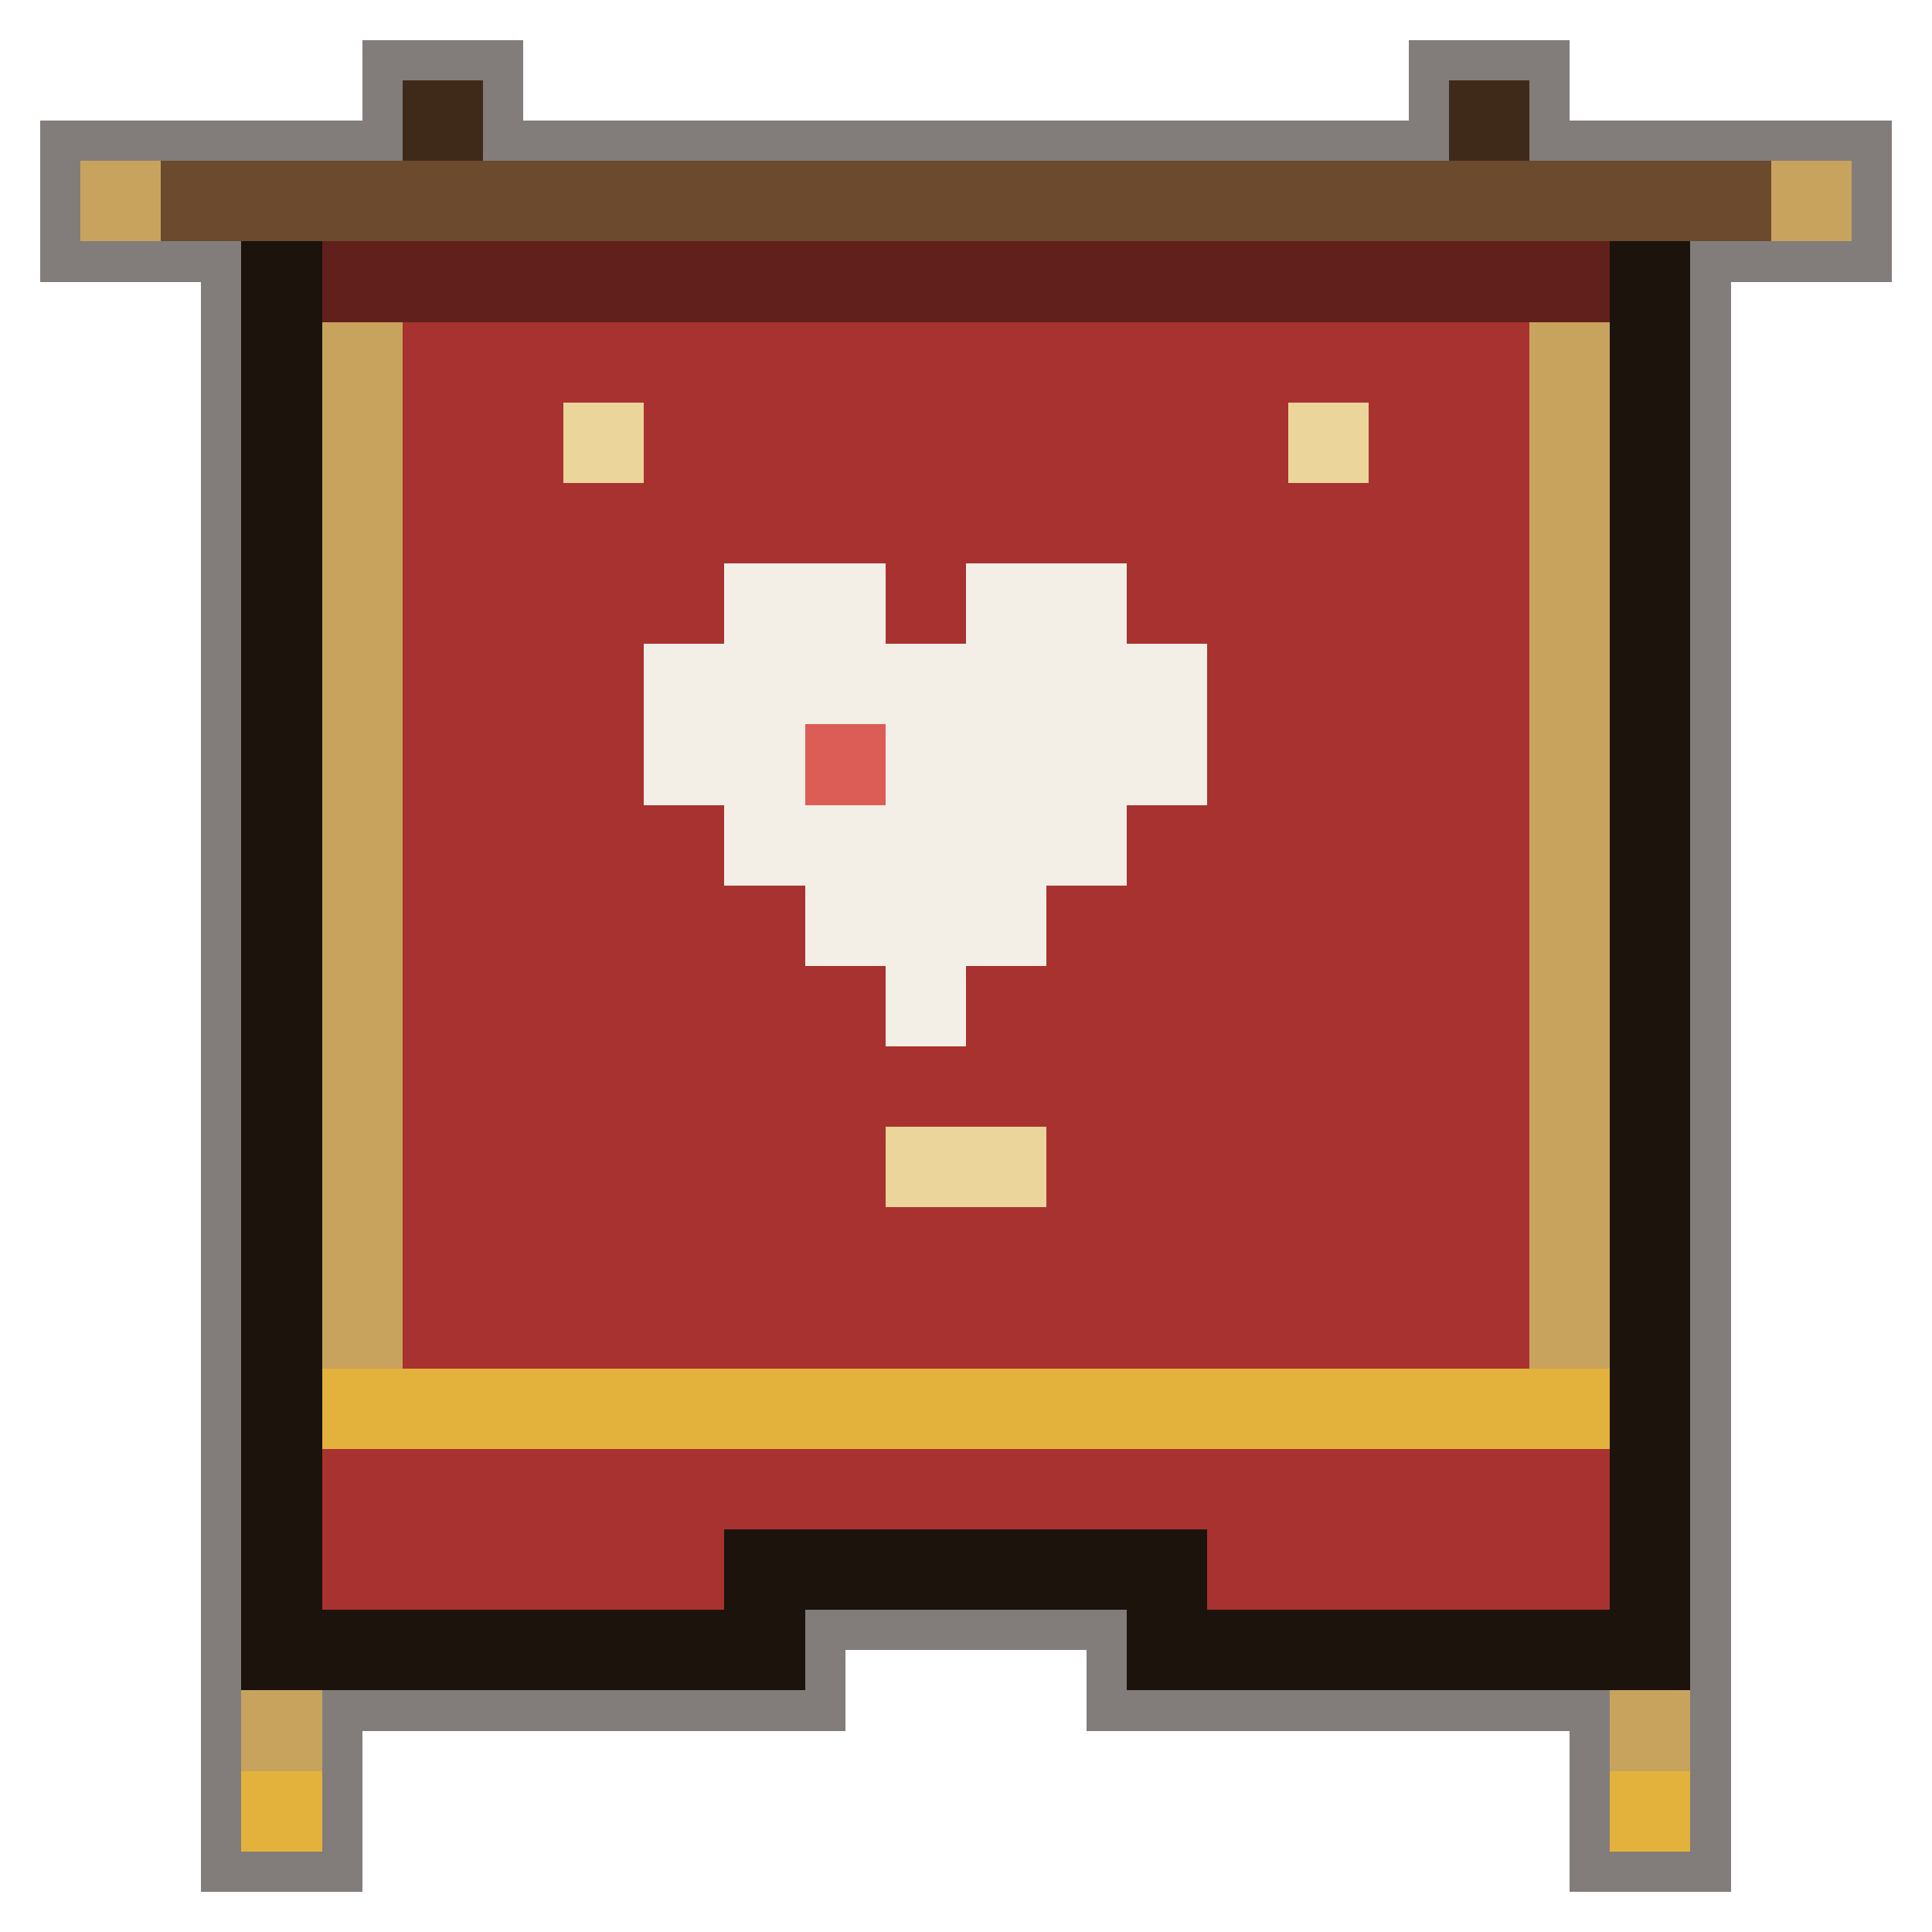
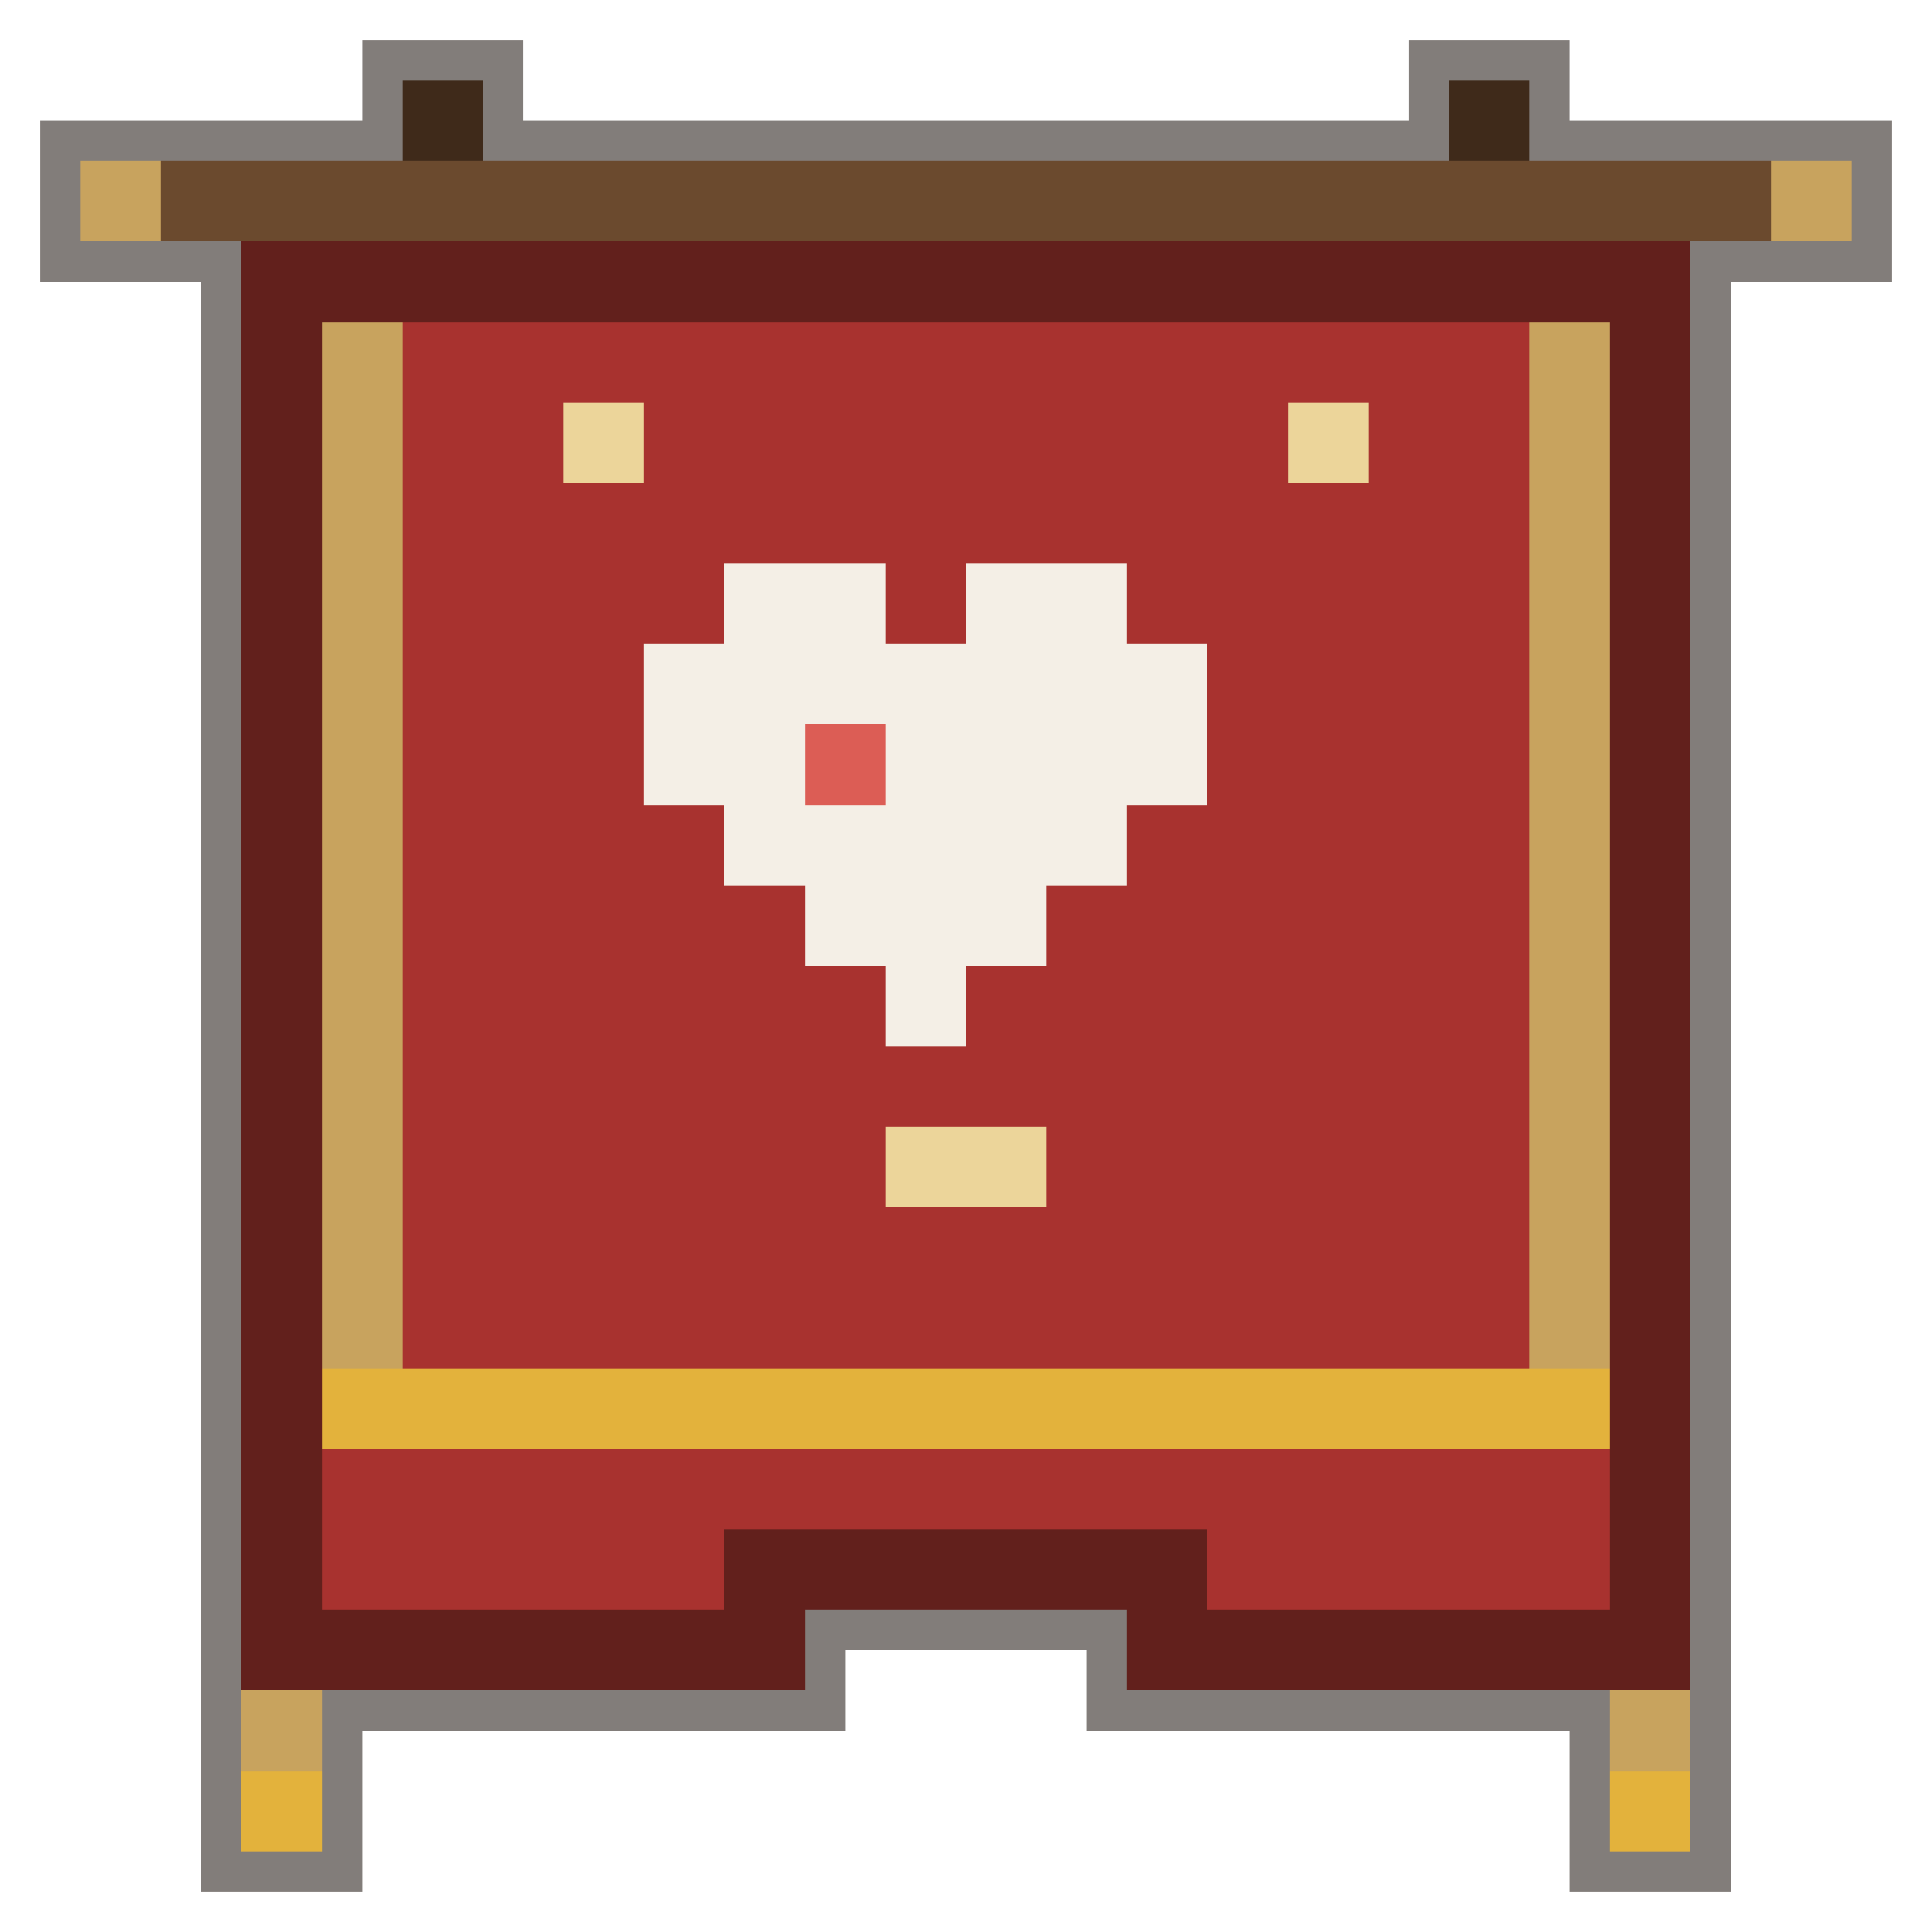
<svg xmlns="http://www.w3.org/2000/svg" viewBox="0 0 48 48" width="96" height="96" shape-rendering="crispEdges">
  <rect x="9" y="1" width="4" height="1" fill="#1b130c" opacity="0.55" />
  <rect x="35" y="1" width="4" height="1" fill="#1b130c" opacity="0.55" />
  <rect x="9" y="2" width="1" height="1" fill="#1b130c" opacity="0.55" />
  <rect x="10" y="2" width="2" height="1" fill="#3f2a1a" />
  <rect x="12" y="2" width="1" height="1" fill="#1b130c" opacity="0.55" />
  <rect x="35" y="2" width="1" height="1" fill="#1b130c" opacity="0.55" />
  <rect x="36" y="2" width="2" height="1" fill="#3f2a1a" />
  <rect x="38" y="2" width="1" height="1" fill="#1b130c" opacity="0.55" />
  <rect x="1" y="3" width="9" height="1" fill="#1b130c" opacity="0.55" />
  <rect x="10" y="3" width="2" height="1" fill="#3f2a1a" />
  <rect x="12" y="3" width="24" height="1" fill="#1b130c" opacity="0.55" />
  <rect x="36" y="3" width="2" height="1" fill="#3f2a1a" />
  <rect x="38" y="3" width="9" height="1" fill="#1b130c" opacity="0.55" />
  <rect x="1" y="4" width="1" height="1" fill="#1b130c" opacity="0.55" />
  <rect x="2" y="4" width="2" height="1" fill="#c8a35e" />
  <rect x="4" y="4" width="40" height="1" fill="#6b4a2e" />
  <rect x="44" y="4" width="2" height="1" fill="#c8a35e" />
  <rect x="46" y="4" width="1" height="1" fill="#1b130c" opacity="0.55" />
  <rect x="1" y="5" width="1" height="1" fill="#1b130c" opacity="0.55" />
  <rect x="2" y="5" width="2" height="1" fill="#c8a35e" />
  <rect x="4" y="5" width="40" height="1" fill="#6b4a2e" />
  <rect x="44" y="5" width="2" height="1" fill="#c8a35e" />
  <rect x="46" y="5" width="1" height="1" fill="#1b130c" opacity="0.55" />
  <rect x="1" y="6" width="5" height="1" fill="#1b130c" opacity="0.55" />
-   <rect x="6" y="6" width="2" height="1" fill="#1b130c" />
-   <rect x="8" y="6" width="32" height="1" fill="#62201c" />
-   <rect x="40" y="6" width="2" height="1" fill="#1b130c" />
+   <rect x="6" y="6" width="36" height="1" fill="#62201c" />
  <rect x="42" y="6" width="5" height="1" fill="#1b130c" opacity="0.55" />
  <rect x="5" y="7" width="1" height="1" fill="#1b130c" opacity="0.55" />
-   <rect x="6" y="7" width="2" height="1" fill="#1b130c" />
-   <rect x="8" y="7" width="32" height="1" fill="#62201c" />
-   <rect x="40" y="7" width="2" height="1" fill="#1b130c" />
+   <rect x="6" y="7" width="36" height="1" fill="#62201c" />
  <rect x="42" y="7" width="1" height="1" fill="#1b130c" opacity="0.55" />
  <rect x="5" y="8" width="1" height="1" fill="#1b130c" opacity="0.55" />
-   <rect x="6" y="8" width="2" height="1" fill="#1b130c" />
+   <rect x="6" y="8" width="2" height="1" fill="#62201c" />
  <rect x="8" y="8" width="2" height="1" fill="#c8a35e" />
  <rect x="10" y="8" width="28" height="1" fill="#a8322f" />
  <rect x="38" y="8" width="2" height="1" fill="#c8a35e" />
-   <rect x="40" y="8" width="2" height="1" fill="#1b130c" />
+   <rect x="40" y="8" width="2" height="1" fill="#62201c" />
  <rect x="42" y="8" width="1" height="1" fill="#1b130c" opacity="0.55" />
  <rect x="5" y="9" width="1" height="1" fill="#1b130c" opacity="0.55" />
-   <rect x="6" y="9" width="2" height="1" fill="#1b130c" />
+   <rect x="6" y="9" width="2" height="1" fill="#62201c" />
  <rect x="8" y="9" width="2" height="1" fill="#c8a35e" />
  <rect x="10" y="9" width="28" height="1" fill="#a8322f" />
  <rect x="38" y="9" width="2" height="1" fill="#c8a35e" />
-   <rect x="40" y="9" width="2" height="1" fill="#1b130c" />
+   <rect x="40" y="9" width="2" height="1" fill="#62201c" />
  <rect x="42" y="9" width="1" height="1" fill="#1b130c" opacity="0.55" />
  <rect x="5" y="10" width="1" height="1" fill="#1b130c" opacity="0.55" />
-   <rect x="6" y="10" width="2" height="1" fill="#1b130c" />
+   <rect x="6" y="10" width="2" height="1" fill="#62201c" />
  <rect x="8" y="10" width="2" height="1" fill="#c8a35e" />
  <rect x="10" y="10" width="4" height="1" fill="#a8322f" />
  <rect x="14" y="10" width="2" height="1" fill="#ecd59a" />
  <rect x="16" y="10" width="16" height="1" fill="#a8322f" />
  <rect x="32" y="10" width="2" height="1" fill="#ecd59a" />
  <rect x="34" y="10" width="4" height="1" fill="#a8322f" />
  <rect x="38" y="10" width="2" height="1" fill="#c8a35e" />
-   <rect x="40" y="10" width="2" height="1" fill="#1b130c" />
+   <rect x="40" y="10" width="2" height="1" fill="#62201c" />
  <rect x="42" y="10" width="1" height="1" fill="#1b130c" opacity="0.55" />
  <rect x="5" y="11" width="1" height="1" fill="#1b130c" opacity="0.55" />
-   <rect x="6" y="11" width="2" height="1" fill="#1b130c" />
+   <rect x="6" y="11" width="2" height="1" fill="#62201c" />
  <rect x="8" y="11" width="2" height="1" fill="#c8a35e" />
  <rect x="10" y="11" width="4" height="1" fill="#a8322f" />
  <rect x="14" y="11" width="2" height="1" fill="#ecd59a" />
  <rect x="16" y="11" width="16" height="1" fill="#a8322f" />
  <rect x="32" y="11" width="2" height="1" fill="#ecd59a" />
  <rect x="34" y="11" width="4" height="1" fill="#a8322f" />
  <rect x="38" y="11" width="2" height="1" fill="#c8a35e" />
-   <rect x="40" y="11" width="2" height="1" fill="#1b130c" />
+   <rect x="40" y="11" width="2" height="1" fill="#62201c" />
  <rect x="42" y="11" width="1" height="1" fill="#1b130c" opacity="0.55" />
  <rect x="5" y="12" width="1" height="1" fill="#1b130c" opacity="0.55" />
-   <rect x="6" y="12" width="2" height="1" fill="#1b130c" />
+   <rect x="6" y="12" width="2" height="1" fill="#62201c" />
  <rect x="8" y="12" width="2" height="1" fill="#c8a35e" />
  <rect x="10" y="12" width="28" height="1" fill="#a8322f" />
  <rect x="38" y="12" width="2" height="1" fill="#c8a35e" />
-   <rect x="40" y="12" width="2" height="1" fill="#1b130c" />
+   <rect x="40" y="12" width="2" height="1" fill="#62201c" />
  <rect x="42" y="12" width="1" height="1" fill="#1b130c" opacity="0.55" />
  <rect x="5" y="13" width="1" height="1" fill="#1b130c" opacity="0.55" />
-   <rect x="6" y="13" width="2" height="1" fill="#1b130c" />
+   <rect x="6" y="13" width="2" height="1" fill="#62201c" />
  <rect x="8" y="13" width="2" height="1" fill="#c8a35e" />
  <rect x="10" y="13" width="28" height="1" fill="#a8322f" />
  <rect x="38" y="13" width="2" height="1" fill="#c8a35e" />
-   <rect x="40" y="13" width="2" height="1" fill="#1b130c" />
+   <rect x="40" y="13" width="2" height="1" fill="#62201c" />
  <rect x="42" y="13" width="1" height="1" fill="#1b130c" opacity="0.55" />
  <rect x="5" y="14" width="1" height="1" fill="#1b130c" opacity="0.55" />
-   <rect x="6" y="14" width="2" height="1" fill="#1b130c" />
+   <rect x="6" y="14" width="2" height="1" fill="#62201c" />
  <rect x="8" y="14" width="2" height="1" fill="#c8a35e" />
  <rect x="10" y="14" width="8" height="1" fill="#a8322f" />
  <rect x="18" y="14" width="4" height="1" fill="#f4efe6" />
  <rect x="22" y="14" width="2" height="1" fill="#a8322f" />
  <rect x="24" y="14" width="4" height="1" fill="#f4efe6" />
  <rect x="28" y="14" width="10" height="1" fill="#a8322f" />
  <rect x="38" y="14" width="2" height="1" fill="#c8a35e" />
-   <rect x="40" y="14" width="2" height="1" fill="#1b130c" />
+   <rect x="40" y="14" width="2" height="1" fill="#62201c" />
  <rect x="42" y="14" width="1" height="1" fill="#1b130c" opacity="0.55" />
  <rect x="5" y="15" width="1" height="1" fill="#1b130c" opacity="0.55" />
-   <rect x="6" y="15" width="2" height="1" fill="#1b130c" />
+   <rect x="6" y="15" width="2" height="1" fill="#62201c" />
  <rect x="8" y="15" width="2" height="1" fill="#c8a35e" />
  <rect x="10" y="15" width="8" height="1" fill="#a8322f" />
  <rect x="18" y="15" width="4" height="1" fill="#f4efe6" />
  <rect x="22" y="15" width="2" height="1" fill="#a8322f" />
  <rect x="24" y="15" width="4" height="1" fill="#f4efe6" />
  <rect x="28" y="15" width="10" height="1" fill="#a8322f" />
  <rect x="38" y="15" width="2" height="1" fill="#c8a35e" />
-   <rect x="40" y="15" width="2" height="1" fill="#1b130c" />
+   <rect x="40" y="15" width="2" height="1" fill="#62201c" />
  <rect x="42" y="15" width="1" height="1" fill="#1b130c" opacity="0.55" />
  <rect x="5" y="16" width="1" height="1" fill="#1b130c" opacity="0.55" />
-   <rect x="6" y="16" width="2" height="1" fill="#1b130c" />
+   <rect x="6" y="16" width="2" height="1" fill="#62201c" />
  <rect x="8" y="16" width="2" height="1" fill="#c8a35e" />
  <rect x="10" y="16" width="6" height="1" fill="#a8322f" />
  <rect x="16" y="16" width="14" height="1" fill="#f4efe6" />
  <rect x="30" y="16" width="8" height="1" fill="#a8322f" />
  <rect x="38" y="16" width="2" height="1" fill="#c8a35e" />
-   <rect x="40" y="16" width="2" height="1" fill="#1b130c" />
+   <rect x="40" y="16" width="2" height="1" fill="#62201c" />
  <rect x="42" y="16" width="1" height="1" fill="#1b130c" opacity="0.55" />
  <rect x="5" y="17" width="1" height="1" fill="#1b130c" opacity="0.55" />
-   <rect x="6" y="17" width="2" height="1" fill="#1b130c" />
+   <rect x="6" y="17" width="2" height="1" fill="#62201c" />
  <rect x="8" y="17" width="2" height="1" fill="#c8a35e" />
  <rect x="10" y="17" width="6" height="1" fill="#a8322f" />
  <rect x="16" y="17" width="14" height="1" fill="#f4efe6" />
  <rect x="30" y="17" width="8" height="1" fill="#a8322f" />
  <rect x="38" y="17" width="2" height="1" fill="#c8a35e" />
-   <rect x="40" y="17" width="2" height="1" fill="#1b130c" />
+   <rect x="40" y="17" width="2" height="1" fill="#62201c" />
  <rect x="42" y="17" width="1" height="1" fill="#1b130c" opacity="0.55" />
  <rect x="5" y="18" width="1" height="1" fill="#1b130c" opacity="0.55" />
-   <rect x="6" y="18" width="2" height="1" fill="#1b130c" />
+   <rect x="6" y="18" width="2" height="1" fill="#62201c" />
  <rect x="8" y="18" width="2" height="1" fill="#c8a35e" />
  <rect x="10" y="18" width="6" height="1" fill="#a8322f" />
  <rect x="16" y="18" width="4" height="1" fill="#f4efe6" />
  <rect x="20" y="18" width="2" height="1" fill="#dc5d55" />
  <rect x="22" y="18" width="8" height="1" fill="#f4efe6" />
  <rect x="30" y="18" width="8" height="1" fill="#a8322f" />
  <rect x="38" y="18" width="2" height="1" fill="#c8a35e" />
-   <rect x="40" y="18" width="2" height="1" fill="#1b130c" />
+   <rect x="40" y="18" width="2" height="1" fill="#62201c" />
  <rect x="42" y="18" width="1" height="1" fill="#1b130c" opacity="0.55" />
  <rect x="5" y="19" width="1" height="1" fill="#1b130c" opacity="0.55" />
-   <rect x="6" y="19" width="2" height="1" fill="#1b130c" />
+   <rect x="6" y="19" width="2" height="1" fill="#62201c" />
  <rect x="8" y="19" width="2" height="1" fill="#c8a35e" />
  <rect x="10" y="19" width="6" height="1" fill="#a8322f" />
  <rect x="16" y="19" width="4" height="1" fill="#f4efe6" />
  <rect x="20" y="19" width="2" height="1" fill="#dc5d55" />
  <rect x="22" y="19" width="8" height="1" fill="#f4efe6" />
  <rect x="30" y="19" width="8" height="1" fill="#a8322f" />
  <rect x="38" y="19" width="2" height="1" fill="#c8a35e" />
-   <rect x="40" y="19" width="2" height="1" fill="#1b130c" />
+   <rect x="40" y="19" width="2" height="1" fill="#62201c" />
  <rect x="42" y="19" width="1" height="1" fill="#1b130c" opacity="0.55" />
  <rect x="5" y="20" width="1" height="1" fill="#1b130c" opacity="0.55" />
-   <rect x="6" y="20" width="2" height="1" fill="#1b130c" />
+   <rect x="6" y="20" width="2" height="1" fill="#62201c" />
  <rect x="8" y="20" width="2" height="1" fill="#c8a35e" />
  <rect x="10" y="20" width="8" height="1" fill="#a8322f" />
  <rect x="18" y="20" width="10" height="1" fill="#f4efe6" />
  <rect x="28" y="20" width="10" height="1" fill="#a8322f" />
  <rect x="38" y="20" width="2" height="1" fill="#c8a35e" />
-   <rect x="40" y="20" width="2" height="1" fill="#1b130c" />
+   <rect x="40" y="20" width="2" height="1" fill="#62201c" />
  <rect x="42" y="20" width="1" height="1" fill="#1b130c" opacity="0.55" />
  <rect x="5" y="21" width="1" height="1" fill="#1b130c" opacity="0.55" />
-   <rect x="6" y="21" width="2" height="1" fill="#1b130c" />
+   <rect x="6" y="21" width="2" height="1" fill="#62201c" />
  <rect x="8" y="21" width="2" height="1" fill="#c8a35e" />
  <rect x="10" y="21" width="8" height="1" fill="#a8322f" />
  <rect x="18" y="21" width="10" height="1" fill="#f4efe6" />
  <rect x="28" y="21" width="10" height="1" fill="#a8322f" />
  <rect x="38" y="21" width="2" height="1" fill="#c8a35e" />
-   <rect x="40" y="21" width="2" height="1" fill="#1b130c" />
+   <rect x="40" y="21" width="2" height="1" fill="#62201c" />
  <rect x="42" y="21" width="1" height="1" fill="#1b130c" opacity="0.55" />
  <rect x="5" y="22" width="1" height="1" fill="#1b130c" opacity="0.55" />
-   <rect x="6" y="22" width="2" height="1" fill="#1b130c" />
+   <rect x="6" y="22" width="2" height="1" fill="#62201c" />
  <rect x="8" y="22" width="2" height="1" fill="#c8a35e" />
  <rect x="10" y="22" width="10" height="1" fill="#a8322f" />
  <rect x="20" y="22" width="6" height="1" fill="#f4efe6" />
  <rect x="26" y="22" width="12" height="1" fill="#a8322f" />
  <rect x="38" y="22" width="2" height="1" fill="#c8a35e" />
-   <rect x="40" y="22" width="2" height="1" fill="#1b130c" />
+   <rect x="40" y="22" width="2" height="1" fill="#62201c" />
  <rect x="42" y="22" width="1" height="1" fill="#1b130c" opacity="0.55" />
  <rect x="5" y="23" width="1" height="1" fill="#1b130c" opacity="0.55" />
-   <rect x="6" y="23" width="2" height="1" fill="#1b130c" />
+   <rect x="6" y="23" width="2" height="1" fill="#62201c" />
  <rect x="8" y="23" width="2" height="1" fill="#c8a35e" />
  <rect x="10" y="23" width="10" height="1" fill="#a8322f" />
  <rect x="20" y="23" width="6" height="1" fill="#f4efe6" />
  <rect x="26" y="23" width="12" height="1" fill="#a8322f" />
  <rect x="38" y="23" width="2" height="1" fill="#c8a35e" />
-   <rect x="40" y="23" width="2" height="1" fill="#1b130c" />
+   <rect x="40" y="23" width="2" height="1" fill="#62201c" />
  <rect x="42" y="23" width="1" height="1" fill="#1b130c" opacity="0.55" />
  <rect x="5" y="24" width="1" height="1" fill="#1b130c" opacity="0.55" />
-   <rect x="6" y="24" width="2" height="1" fill="#1b130c" />
+   <rect x="6" y="24" width="2" height="1" fill="#62201c" />
  <rect x="8" y="24" width="2" height="1" fill="#c8a35e" />
  <rect x="10" y="24" width="12" height="1" fill="#a8322f" />
  <rect x="22" y="24" width="2" height="1" fill="#f4efe6" />
  <rect x="24" y="24" width="14" height="1" fill="#a8322f" />
  <rect x="38" y="24" width="2" height="1" fill="#c8a35e" />
-   <rect x="40" y="24" width="2" height="1" fill="#1b130c" />
+   <rect x="40" y="24" width="2" height="1" fill="#62201c" />
  <rect x="42" y="24" width="1" height="1" fill="#1b130c" opacity="0.55" />
  <rect x="5" y="25" width="1" height="1" fill="#1b130c" opacity="0.55" />
-   <rect x="6" y="25" width="2" height="1" fill="#1b130c" />
+   <rect x="6" y="25" width="2" height="1" fill="#62201c" />
  <rect x="8" y="25" width="2" height="1" fill="#c8a35e" />
  <rect x="10" y="25" width="12" height="1" fill="#a8322f" />
  <rect x="22" y="25" width="2" height="1" fill="#f4efe6" />
  <rect x="24" y="25" width="14" height="1" fill="#a8322f" />
  <rect x="38" y="25" width="2" height="1" fill="#c8a35e" />
-   <rect x="40" y="25" width="2" height="1" fill="#1b130c" />
+   <rect x="40" y="25" width="2" height="1" fill="#62201c" />
  <rect x="42" y="25" width="1" height="1" fill="#1b130c" opacity="0.55" />
  <rect x="5" y="26" width="1" height="1" fill="#1b130c" opacity="0.55" />
-   <rect x="6" y="26" width="2" height="1" fill="#1b130c" />
+   <rect x="6" y="26" width="2" height="1" fill="#62201c" />
  <rect x="8" y="26" width="2" height="1" fill="#c8a35e" />
  <rect x="10" y="26" width="28" height="1" fill="#a8322f" />
  <rect x="38" y="26" width="2" height="1" fill="#c8a35e" />
-   <rect x="40" y="26" width="2" height="1" fill="#1b130c" />
+   <rect x="40" y="26" width="2" height="1" fill="#62201c" />
  <rect x="42" y="26" width="1" height="1" fill="#1b130c" opacity="0.55" />
  <rect x="5" y="27" width="1" height="1" fill="#1b130c" opacity="0.55" />
-   <rect x="6" y="27" width="2" height="1" fill="#1b130c" />
+   <rect x="6" y="27" width="2" height="1" fill="#62201c" />
  <rect x="8" y="27" width="2" height="1" fill="#c8a35e" />
  <rect x="10" y="27" width="28" height="1" fill="#a8322f" />
  <rect x="38" y="27" width="2" height="1" fill="#c8a35e" />
-   <rect x="40" y="27" width="2" height="1" fill="#1b130c" />
+   <rect x="40" y="27" width="2" height="1" fill="#62201c" />
  <rect x="42" y="27" width="1" height="1" fill="#1b130c" opacity="0.55" />
  <rect x="5" y="28" width="1" height="1" fill="#1b130c" opacity="0.55" />
-   <rect x="6" y="28" width="2" height="1" fill="#1b130c" />
+   <rect x="6" y="28" width="2" height="1" fill="#62201c" />
  <rect x="8" y="28" width="2" height="1" fill="#c8a35e" />
  <rect x="10" y="28" width="12" height="1" fill="#a8322f" />
  <rect x="22" y="28" width="4" height="1" fill="#ecd59a" />
  <rect x="26" y="28" width="12" height="1" fill="#a8322f" />
  <rect x="38" y="28" width="2" height="1" fill="#c8a35e" />
-   <rect x="40" y="28" width="2" height="1" fill="#1b130c" />
+   <rect x="40" y="28" width="2" height="1" fill="#62201c" />
  <rect x="42" y="28" width="1" height="1" fill="#1b130c" opacity="0.55" />
  <rect x="5" y="29" width="1" height="1" fill="#1b130c" opacity="0.55" />
-   <rect x="6" y="29" width="2" height="1" fill="#1b130c" />
+   <rect x="6" y="29" width="2" height="1" fill="#62201c" />
  <rect x="8" y="29" width="2" height="1" fill="#c8a35e" />
  <rect x="10" y="29" width="12" height="1" fill="#a8322f" />
  <rect x="22" y="29" width="4" height="1" fill="#ecd59a" />
  <rect x="26" y="29" width="12" height="1" fill="#a8322f" />
  <rect x="38" y="29" width="2" height="1" fill="#c8a35e" />
-   <rect x="40" y="29" width="2" height="1" fill="#1b130c" />
+   <rect x="40" y="29" width="2" height="1" fill="#62201c" />
  <rect x="42" y="29" width="1" height="1" fill="#1b130c" opacity="0.55" />
  <rect x="5" y="30" width="1" height="1" fill="#1b130c" opacity="0.55" />
-   <rect x="6" y="30" width="2" height="1" fill="#1b130c" />
+   <rect x="6" y="30" width="2" height="1" fill="#62201c" />
  <rect x="8" y="30" width="2" height="1" fill="#c8a35e" />
  <rect x="10" y="30" width="28" height="1" fill="#a8322f" />
  <rect x="38" y="30" width="2" height="1" fill="#c8a35e" />
-   <rect x="40" y="30" width="2" height="1" fill="#1b130c" />
+   <rect x="40" y="30" width="2" height="1" fill="#62201c" />
  <rect x="42" y="30" width="1" height="1" fill="#1b130c" opacity="0.55" />
  <rect x="5" y="31" width="1" height="1" fill="#1b130c" opacity="0.55" />
-   <rect x="6" y="31" width="2" height="1" fill="#1b130c" />
+   <rect x="6" y="31" width="2" height="1" fill="#62201c" />
  <rect x="8" y="31" width="2" height="1" fill="#c8a35e" />
  <rect x="10" y="31" width="28" height="1" fill="#a8322f" />
  <rect x="38" y="31" width="2" height="1" fill="#c8a35e" />
-   <rect x="40" y="31" width="2" height="1" fill="#1b130c" />
+   <rect x="40" y="31" width="2" height="1" fill="#62201c" />
  <rect x="42" y="31" width="1" height="1" fill="#1b130c" opacity="0.55" />
  <rect x="5" y="32" width="1" height="1" fill="#1b130c" opacity="0.55" />
-   <rect x="6" y="32" width="2" height="1" fill="#1b130c" />
+   <rect x="6" y="32" width="2" height="1" fill="#62201c" />
  <rect x="8" y="32" width="2" height="1" fill="#c8a35e" />
  <rect x="10" y="32" width="28" height="1" fill="#a8322f" />
  <rect x="38" y="32" width="2" height="1" fill="#c8a35e" />
-   <rect x="40" y="32" width="2" height="1" fill="#1b130c" />
+   <rect x="40" y="32" width="2" height="1" fill="#62201c" />
  <rect x="42" y="32" width="1" height="1" fill="#1b130c" opacity="0.55" />
  <rect x="5" y="33" width="1" height="1" fill="#1b130c" opacity="0.55" />
-   <rect x="6" y="33" width="2" height="1" fill="#1b130c" />
+   <rect x="6" y="33" width="2" height="1" fill="#62201c" />
  <rect x="8" y="33" width="2" height="1" fill="#c8a35e" />
  <rect x="10" y="33" width="28" height="1" fill="#a8322f" />
  <rect x="38" y="33" width="2" height="1" fill="#c8a35e" />
-   <rect x="40" y="33" width="2" height="1" fill="#1b130c" />
+   <rect x="40" y="33" width="2" height="1" fill="#62201c" />
  <rect x="42" y="33" width="1" height="1" fill="#1b130c" opacity="0.55" />
  <rect x="5" y="34" width="1" height="1" fill="#1b130c" opacity="0.55" />
-   <rect x="6" y="34" width="2" height="1" fill="#1b130c" />
+   <rect x="6" y="34" width="2" height="1" fill="#62201c" />
  <rect x="8" y="34" width="32" height="1" fill="#e3b23c" />
-   <rect x="40" y="34" width="2" height="1" fill="#1b130c" />
+   <rect x="40" y="34" width="2" height="1" fill="#62201c" />
  <rect x="42" y="34" width="1" height="1" fill="#1b130c" opacity="0.55" />
  <rect x="5" y="35" width="1" height="1" fill="#1b130c" opacity="0.55" />
-   <rect x="6" y="35" width="2" height="1" fill="#1b130c" />
+   <rect x="6" y="35" width="2" height="1" fill="#62201c" />
  <rect x="8" y="35" width="32" height="1" fill="#e3b23c" />
-   <rect x="40" y="35" width="2" height="1" fill="#1b130c" />
+   <rect x="40" y="35" width="2" height="1" fill="#62201c" />
  <rect x="42" y="35" width="1" height="1" fill="#1b130c" opacity="0.55" />
  <rect x="5" y="36" width="1" height="1" fill="#1b130c" opacity="0.55" />
-   <rect x="6" y="36" width="2" height="1" fill="#1b130c" />
+   <rect x="6" y="36" width="2" height="1" fill="#62201c" />
  <rect x="8" y="36" width="32" height="1" fill="#a8322f" />
-   <rect x="40" y="36" width="2" height="1" fill="#1b130c" />
+   <rect x="40" y="36" width="2" height="1" fill="#62201c" />
  <rect x="42" y="36" width="1" height="1" fill="#1b130c" opacity="0.55" />
  <rect x="5" y="37" width="1" height="1" fill="#1b130c" opacity="0.55" />
-   <rect x="6" y="37" width="2" height="1" fill="#1b130c" />
+   <rect x="6" y="37" width="2" height="1" fill="#62201c" />
  <rect x="8" y="37" width="32" height="1" fill="#a8322f" />
-   <rect x="40" y="37" width="2" height="1" fill="#1b130c" />
+   <rect x="40" y="37" width="2" height="1" fill="#62201c" />
  <rect x="42" y="37" width="1" height="1" fill="#1b130c" opacity="0.55" />
  <rect x="5" y="38" width="1" height="1" fill="#1b130c" opacity="0.55" />
-   <rect x="6" y="38" width="2" height="1" fill="#1b130c" />
+   <rect x="6" y="38" width="2" height="1" fill="#62201c" />
  <rect x="8" y="38" width="10" height="1" fill="#a8322f" />
-   <rect x="18" y="38" width="12" height="1" fill="#1b130c" />
+   <rect x="18" y="38" width="12" height="1" fill="#62201c" />
  <rect x="30" y="38" width="10" height="1" fill="#a8322f" />
-   <rect x="40" y="38" width="2" height="1" fill="#1b130c" />
+   <rect x="40" y="38" width="2" height="1" fill="#62201c" />
  <rect x="42" y="38" width="1" height="1" fill="#1b130c" opacity="0.55" />
  <rect x="5" y="39" width="1" height="1" fill="#1b130c" opacity="0.55" />
-   <rect x="6" y="39" width="2" height="1" fill="#1b130c" />
+   <rect x="6" y="39" width="2" height="1" fill="#62201c" />
  <rect x="8" y="39" width="10" height="1" fill="#a8322f" />
-   <rect x="18" y="39" width="12" height="1" fill="#1b130c" />
+   <rect x="18" y="39" width="12" height="1" fill="#62201c" />
  <rect x="30" y="39" width="10" height="1" fill="#a8322f" />
-   <rect x="40" y="39" width="2" height="1" fill="#1b130c" />
+   <rect x="40" y="39" width="2" height="1" fill="#62201c" />
  <rect x="42" y="39" width="1" height="1" fill="#1b130c" opacity="0.55" />
  <rect x="5" y="40" width="1" height="1" fill="#1b130c" opacity="0.55" />
-   <rect x="6" y="40" width="14" height="1" fill="#1b130c" />
+   <rect x="6" y="40" width="14" height="1" fill="#62201c" />
  <rect x="20" y="40" width="8" height="1" fill="#1b130c" opacity="0.55" />
-   <rect x="28" y="40" width="14" height="1" fill="#1b130c" />
+   <rect x="28" y="40" width="14" height="1" fill="#62201c" />
  <rect x="42" y="40" width="1" height="1" fill="#1b130c" opacity="0.55" />
  <rect x="5" y="41" width="1" height="1" fill="#1b130c" opacity="0.55" />
-   <rect x="6" y="41" width="14" height="1" fill="#1b130c" />
+   <rect x="6" y="41" width="14" height="1" fill="#62201c" />
  <rect x="20" y="41" width="1" height="1" fill="#1b130c" opacity="0.55" />
  <rect x="27" y="41" width="1" height="1" fill="#1b130c" opacity="0.55" />
-   <rect x="28" y="41" width="14" height="1" fill="#1b130c" />
+   <rect x="28" y="41" width="14" height="1" fill="#62201c" />
  <rect x="42" y="41" width="1" height="1" fill="#1b130c" opacity="0.55" />
  <rect x="5" y="42" width="1" height="1" fill="#1b130c" opacity="0.55" />
  <rect x="6" y="42" width="2" height="1" fill="#c8a35e" />
  <rect x="8" y="42" width="13" height="1" fill="#1b130c" opacity="0.55" />
  <rect x="27" y="42" width="13" height="1" fill="#1b130c" opacity="0.55" />
  <rect x="40" y="42" width="2" height="1" fill="#c8a35e" />
  <rect x="42" y="42" width="1" height="1" fill="#1b130c" opacity="0.55" />
  <rect x="5" y="43" width="1" height="1" fill="#1b130c" opacity="0.55" />
  <rect x="6" y="43" width="2" height="1" fill="#c8a35e" />
  <rect x="8" y="43" width="1" height="1" fill="#1b130c" opacity="0.55" />
  <rect x="39" y="43" width="1" height="1" fill="#1b130c" opacity="0.55" />
  <rect x="40" y="43" width="2" height="1" fill="#c8a35e" />
  <rect x="42" y="43" width="1" height="1" fill="#1b130c" opacity="0.55" />
  <rect x="5" y="44" width="1" height="1" fill="#1b130c" opacity="0.55" />
  <rect x="6" y="44" width="2" height="1" fill="#e3b23c" />
  <rect x="8" y="44" width="1" height="1" fill="#1b130c" opacity="0.55" />
  <rect x="39" y="44" width="1" height="1" fill="#1b130c" opacity="0.55" />
  <rect x="40" y="44" width="2" height="1" fill="#e3b23c" />
  <rect x="42" y="44" width="1" height="1" fill="#1b130c" opacity="0.55" />
  <rect x="5" y="45" width="1" height="1" fill="#1b130c" opacity="0.55" />
  <rect x="6" y="45" width="2" height="1" fill="#e3b23c" />
  <rect x="8" y="45" width="1" height="1" fill="#1b130c" opacity="0.55" />
  <rect x="39" y="45" width="1" height="1" fill="#1b130c" opacity="0.55" />
  <rect x="40" y="45" width="2" height="1" fill="#e3b23c" />
  <rect x="42" y="45" width="1" height="1" fill="#1b130c" opacity="0.55" />
  <rect x="5" y="46" width="4" height="1" fill="#1b130c" opacity="0.55" />
  <rect x="39" y="46" width="4" height="1" fill="#1b130c" opacity="0.55" />
</svg>
